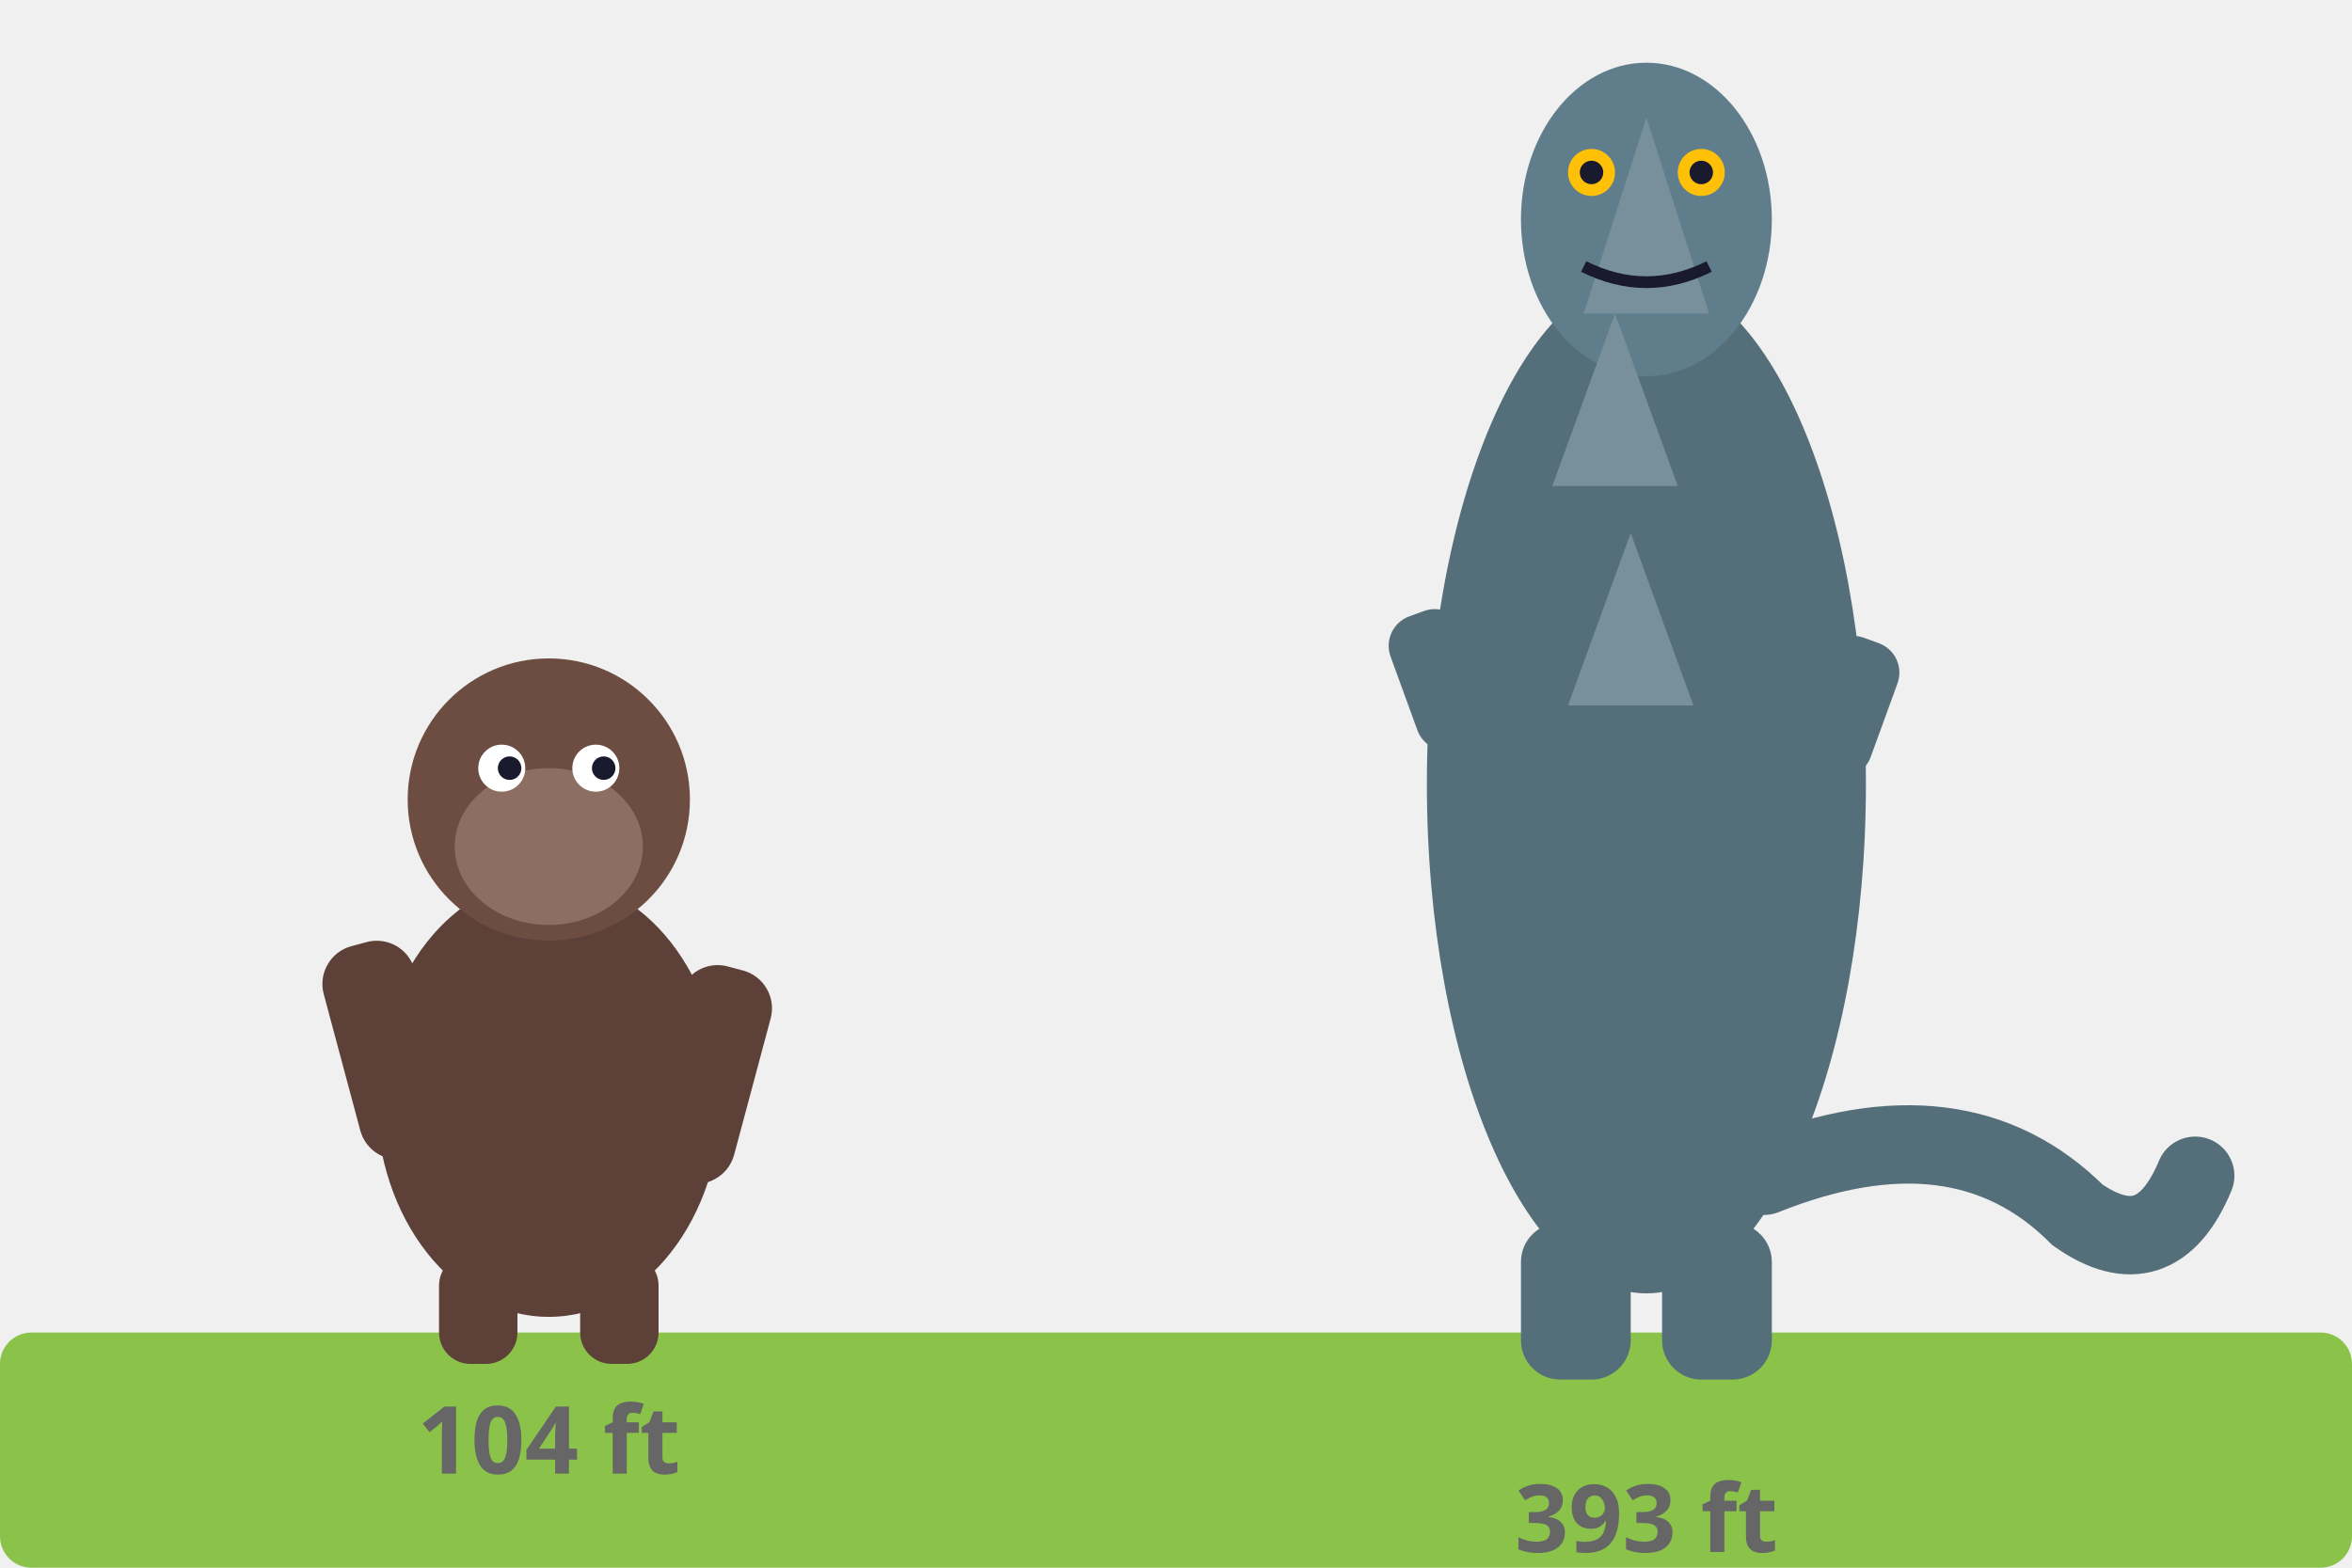
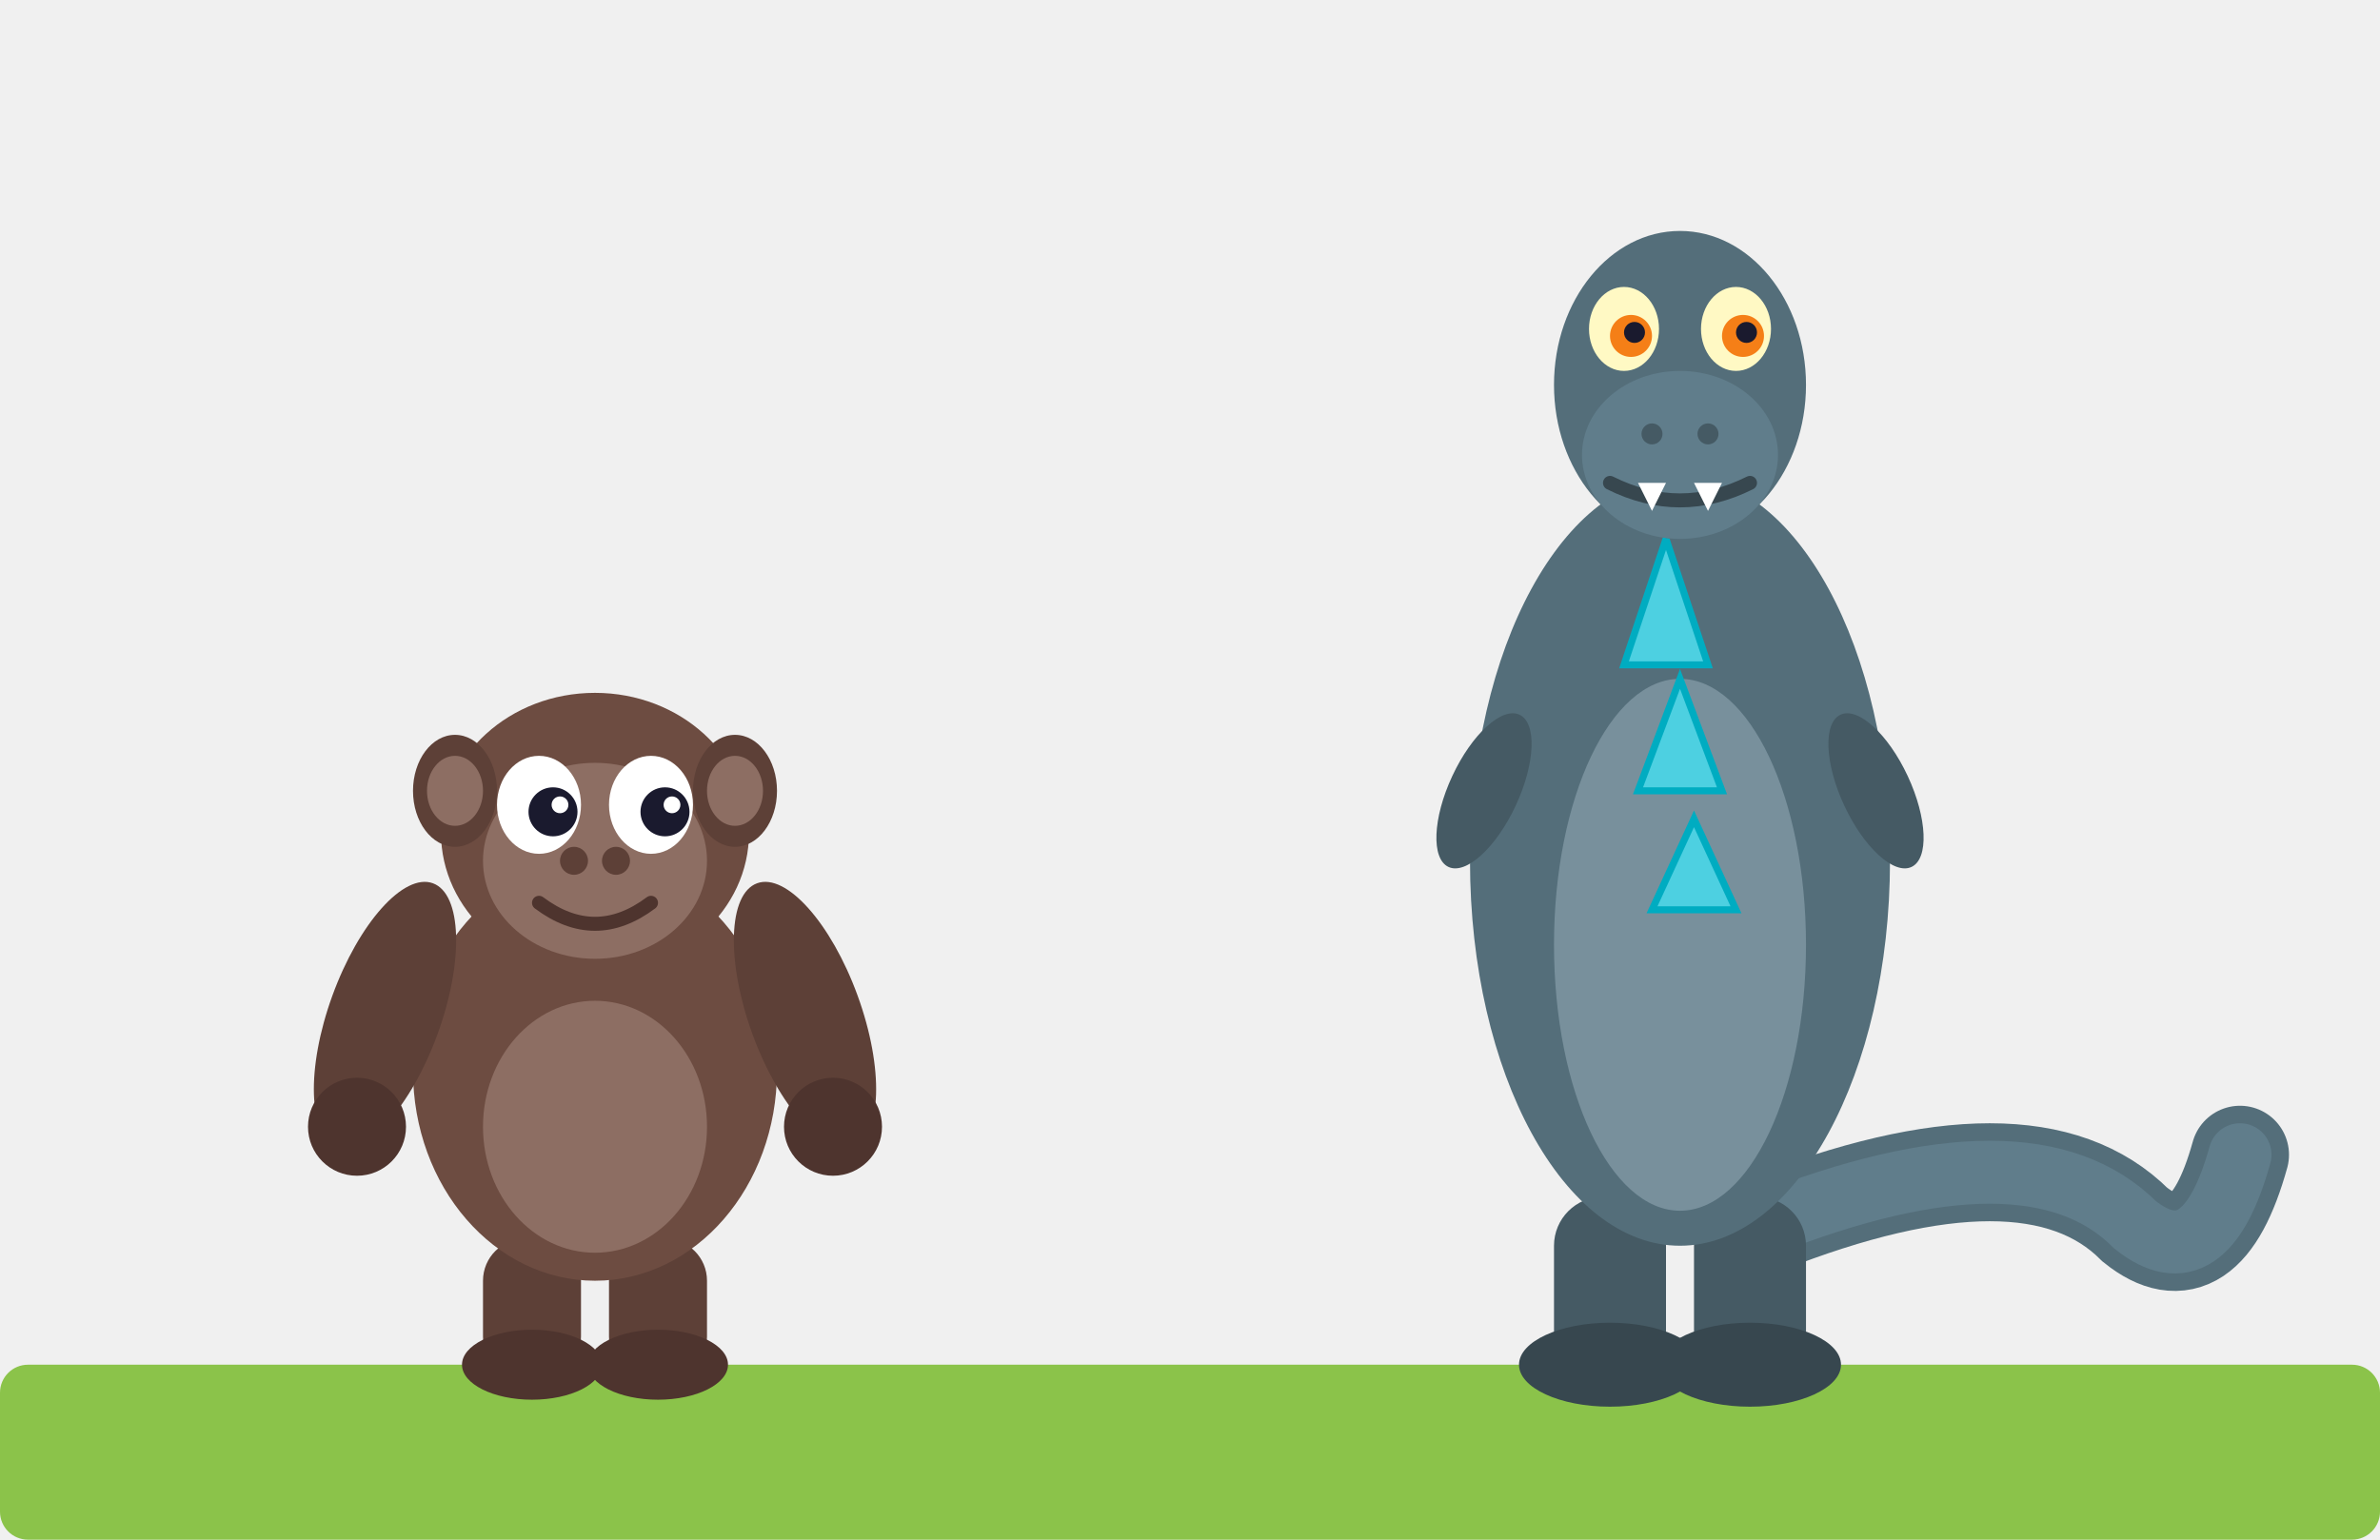
- <svg xmlns="http://www.w3.org/2000/svg" viewBox="0 0 300 200" width="300" height="200">
-   <rect x="0" y="170" width="300" height="30" fill="#8BC34A" rx="4" />
-   <g transform="translate(70,170)">
-     <ellipse cx="0" cy="-30" rx="22" ry="28" fill="#5D4037" />
-     <circle cx="0" cy="-68" r="18" fill="#6D4C41" />
-     <ellipse cx="0" cy="-62" rx="12" ry="10" fill="#8D6E63" />
-     <circle cx="-6" cy="-72" r="3" fill="white" />
-     <circle cx="6" cy="-72" r="3" fill="white" />
-     <circle cx="-5" cy="-72" r="1.5" fill="#1a1a2e" />
-     <circle cx="7" cy="-72" r="1.5" fill="#1a1a2e" />
-     <rect x="-30" y="-48" width="12" height="28" rx="5" fill="#5D4037" transform="rotate(-15,-30,-48)" />
-     <rect x="18" y="-48" width="12" height="28" rx="5" fill="#5D4037" transform="rotate(15,18,-48)" />
-     <rect x="-14" y="-10" width="10" height="14" rx="4" fill="#5D4037" />
-     <rect x="4" y="-10" width="10" height="14" rx="4" fill="#5D4037" />
-     <text x="0" y="18" font-family="Nunito, sans-serif" font-size="12" font-weight="800" fill="#666" text-anchor="middle">104 ft</text>
+ <svg xmlns="http://www.w3.org/2000/svg" viewBox="0 0 340 220" width="340" height="220">
+   <rect x="0" y="195" width="340" height="25" fill="#8BC34A" rx="4" />
+   <g transform="translate(85,195)">
+     <rect x="-16" y="-18" width="14" height="20" rx="6" fill="#5D4037" />
+     <rect x="2" y="-18" width="14" height="20" rx="6" fill="#5D4037" />
+     <ellipse cx="-9" cy="0" rx="10" ry="5" fill="#4E342E" />
+     <ellipse cx="9" cy="0" rx="10" ry="5" fill="#4E342E" />
+     <ellipse cx="0" cy="-42" rx="26" ry="30" fill="#6D4C41" />
+     <ellipse cx="0" cy="-34" rx="16" ry="18" fill="#8D6E63" />
+     <ellipse cx="-30" cy="-50" rx="8" ry="20" fill="#5D4037" transform="rotate(20,-30,-50)" />
+     <ellipse cx="30" cy="-50" rx="8" ry="20" fill="#5D4037" transform="rotate(-20,30,-50)" />
+     <circle cx="-34" cy="-34" r="7" fill="#4E342E" />
+     <circle cx="34" cy="-34" r="7" fill="#4E342E" />
+     <ellipse cx="0" cy="-76" rx="22" ry="20" fill="#6D4C41" />
+     <ellipse cx="0" cy="-72" rx="16" ry="14" fill="#8D6E63" />
+     <ellipse cx="-8" cy="-80" rx="6" ry="7" fill="white" />
+     <ellipse cx="8" cy="-80" rx="6" ry="7" fill="white" />
+     <circle cx="-6" cy="-79" r="3.5" fill="#1a1a2e" />
+     <circle cx="10" cy="-79" r="3.5" fill="#1a1a2e" />
+     <circle cx="-5" cy="-80" r="1.2" fill="white" />
+     <circle cx="11" cy="-80" r="1.2" fill="white" />
+     <circle cx="-3" cy="-72" r="2" fill="#5D4037" />
+     <circle cx="3" cy="-72" r="2" fill="#5D4037" />
+     <path d="M-8,-66 Q0,-60 8,-66" fill="none" stroke="#4E342E" stroke-width="2" stroke-linecap="round" />
+     <ellipse cx="-20" cy="-82" rx="6" ry="8" fill="#5D4037" />
+     <ellipse cx="20" cy="-82" rx="6" ry="8" fill="#5D4037" />
+     <ellipse cx="-20" cy="-82" rx="4" ry="5" fill="#8D6E63" />
+     <ellipse cx="20" cy="-82" rx="4" ry="5" fill="#8D6E63" />
  </g>
-   <g transform="translate(210,170)">
-     <ellipse cx="0" cy="-70" rx="28" ry="65" fill="#546E7A" />
-     <ellipse cx="0" cy="-142" rx="16" ry="20" fill="#607D8B" />
-     <polygon points="-8,-130 0,-155 8,-130" fill="#78909C" />
-     <polygon points="-12,-108 -4,-130 4,-108" fill="#78909C" />
-     <polygon points="-10,-80 -2,-102 6,-80" fill="#78909C" />
-     <circle cx="-7" cy="-148" r="3" fill="#FFC107" />
-     <circle cx="7" cy="-148" r="3" fill="#FFC107" />
-     <circle cx="-7" cy="-148" r="1.5" fill="#1a1a2e" />
-     <circle cx="7" cy="-148" r="1.5" fill="#1a1a2e" />
-     <path d="M-8,-136 Q0,-132 8,-136" fill="none" stroke="#1a1a2e" stroke-width="1.5" />
-     <rect x="-34" y="-90" width="10" height="18" rx="4" fill="#546E7A" transform="rotate(-20,-34,-90)" />
-     <rect x="24" y="-90" width="10" height="18" rx="4" fill="#546E7A" transform="rotate(20,24,-90)" />
-     <rect x="-16" y="-14" width="14" height="20" rx="5" fill="#546E7A" />
-     <rect x="2" y="-14" width="14" height="20" rx="5" fill="#546E7A" />
-     <path d="M15,-20 Q40,-30 55,-15 Q65,-8 70,-20" fill="none" stroke="#546E7A" stroke-width="10" stroke-linecap="round" />
-     <text x="0" y="28" font-family="Nunito, sans-serif" font-size="12" font-weight="800" fill="#666" text-anchor="middle">393 ft</text>
+   <g transform="translate(240,195)">
+     <path d="M12,-20 Q50,-35 65,-20 Q75,-12 80,-30" fill="none" stroke="#546E7A" stroke-width="14" stroke-linecap="round" />
+     <path d="M12,-20 Q50,-35 65,-20 Q75,-12 80,-30" fill="none" stroke="#607D8B" stroke-width="9" stroke-linecap="round" />
+     <rect x="-18" y="-24" width="16" height="28" rx="7" fill="#455A64" />
+     <rect x="2" y="-24" width="16" height="28" rx="7" fill="#455A64" />
+     <ellipse cx="-10" cy="0" rx="13" ry="6" fill="#37474F" />
+     <ellipse cx="10" cy="0" rx="13" ry="6" fill="#37474F" />
+     <ellipse cx="0" cy="-72" rx="30" ry="55" fill="#546E7A" />
+     <ellipse cx="0" cy="-60" rx="18" ry="38" fill="#78909C" />
+     <polygon points="-6,-120 0,-140 6,-120" fill="#4DD0E1" stroke="#00ACC1" stroke-width="1" />
+     <polygon points="-8,-100 -2,-118 4,-100" fill="#4DD0E1" stroke="#00ACC1" stroke-width="1" />
+     <polygon points="-6,-82 0,-98 6,-82" fill="#4DD0E1" stroke="#00ACC1" stroke-width="1" />
+     <polygon points="-4,-65 2,-78 8,-65" fill="#4DD0E1" stroke="#00ACC1" stroke-width="1" />
+     <ellipse cx="-28" cy="-82" rx="5" ry="12" fill="#455A64" transform="rotate(25,-28,-82)" />
+     <ellipse cx="28" cy="-82" rx="5" ry="12" fill="#455A64" transform="rotate(-25,28,-82)" />
+     <ellipse cx="0" cy="-140" rx="18" ry="22" fill="#546E7A" />
+     <ellipse cx="0" cy="-130" rx="14" ry="12" fill="#607D8B" />
+     <ellipse cx="-8" cy="-148" rx="5" ry="6" fill="#FFF9C4" />
+     <ellipse cx="8" cy="-148" rx="5" ry="6" fill="#FFF9C4" />
+     <circle cx="-7" cy="-147" r="3" fill="#F57F17" />
+     <circle cx="9" cy="-147" r="3" fill="#F57F17" />
+     <circle cx="-6.5" cy="-147.5" r="1.5" fill="#1a1a2e" />
+     <circle cx="9.5" cy="-147.5" r="1.5" fill="#1a1a2e" />
+     <circle cx="-4" cy="-133" r="1.5" fill="#455A64" />
+     <circle cx="4" cy="-133" r="1.5" fill="#455A64" />
+     <path d="M-10,-126 Q0,-121 10,-126" fill="none" stroke="#37474F" stroke-width="2" stroke-linecap="round" />
+     <polygon points="-6,-126 -4,-122 -2,-126" fill="white" />
+     <polygon points="2,-126 4,-122 6,-126" fill="white" />
  </g>
</svg>
